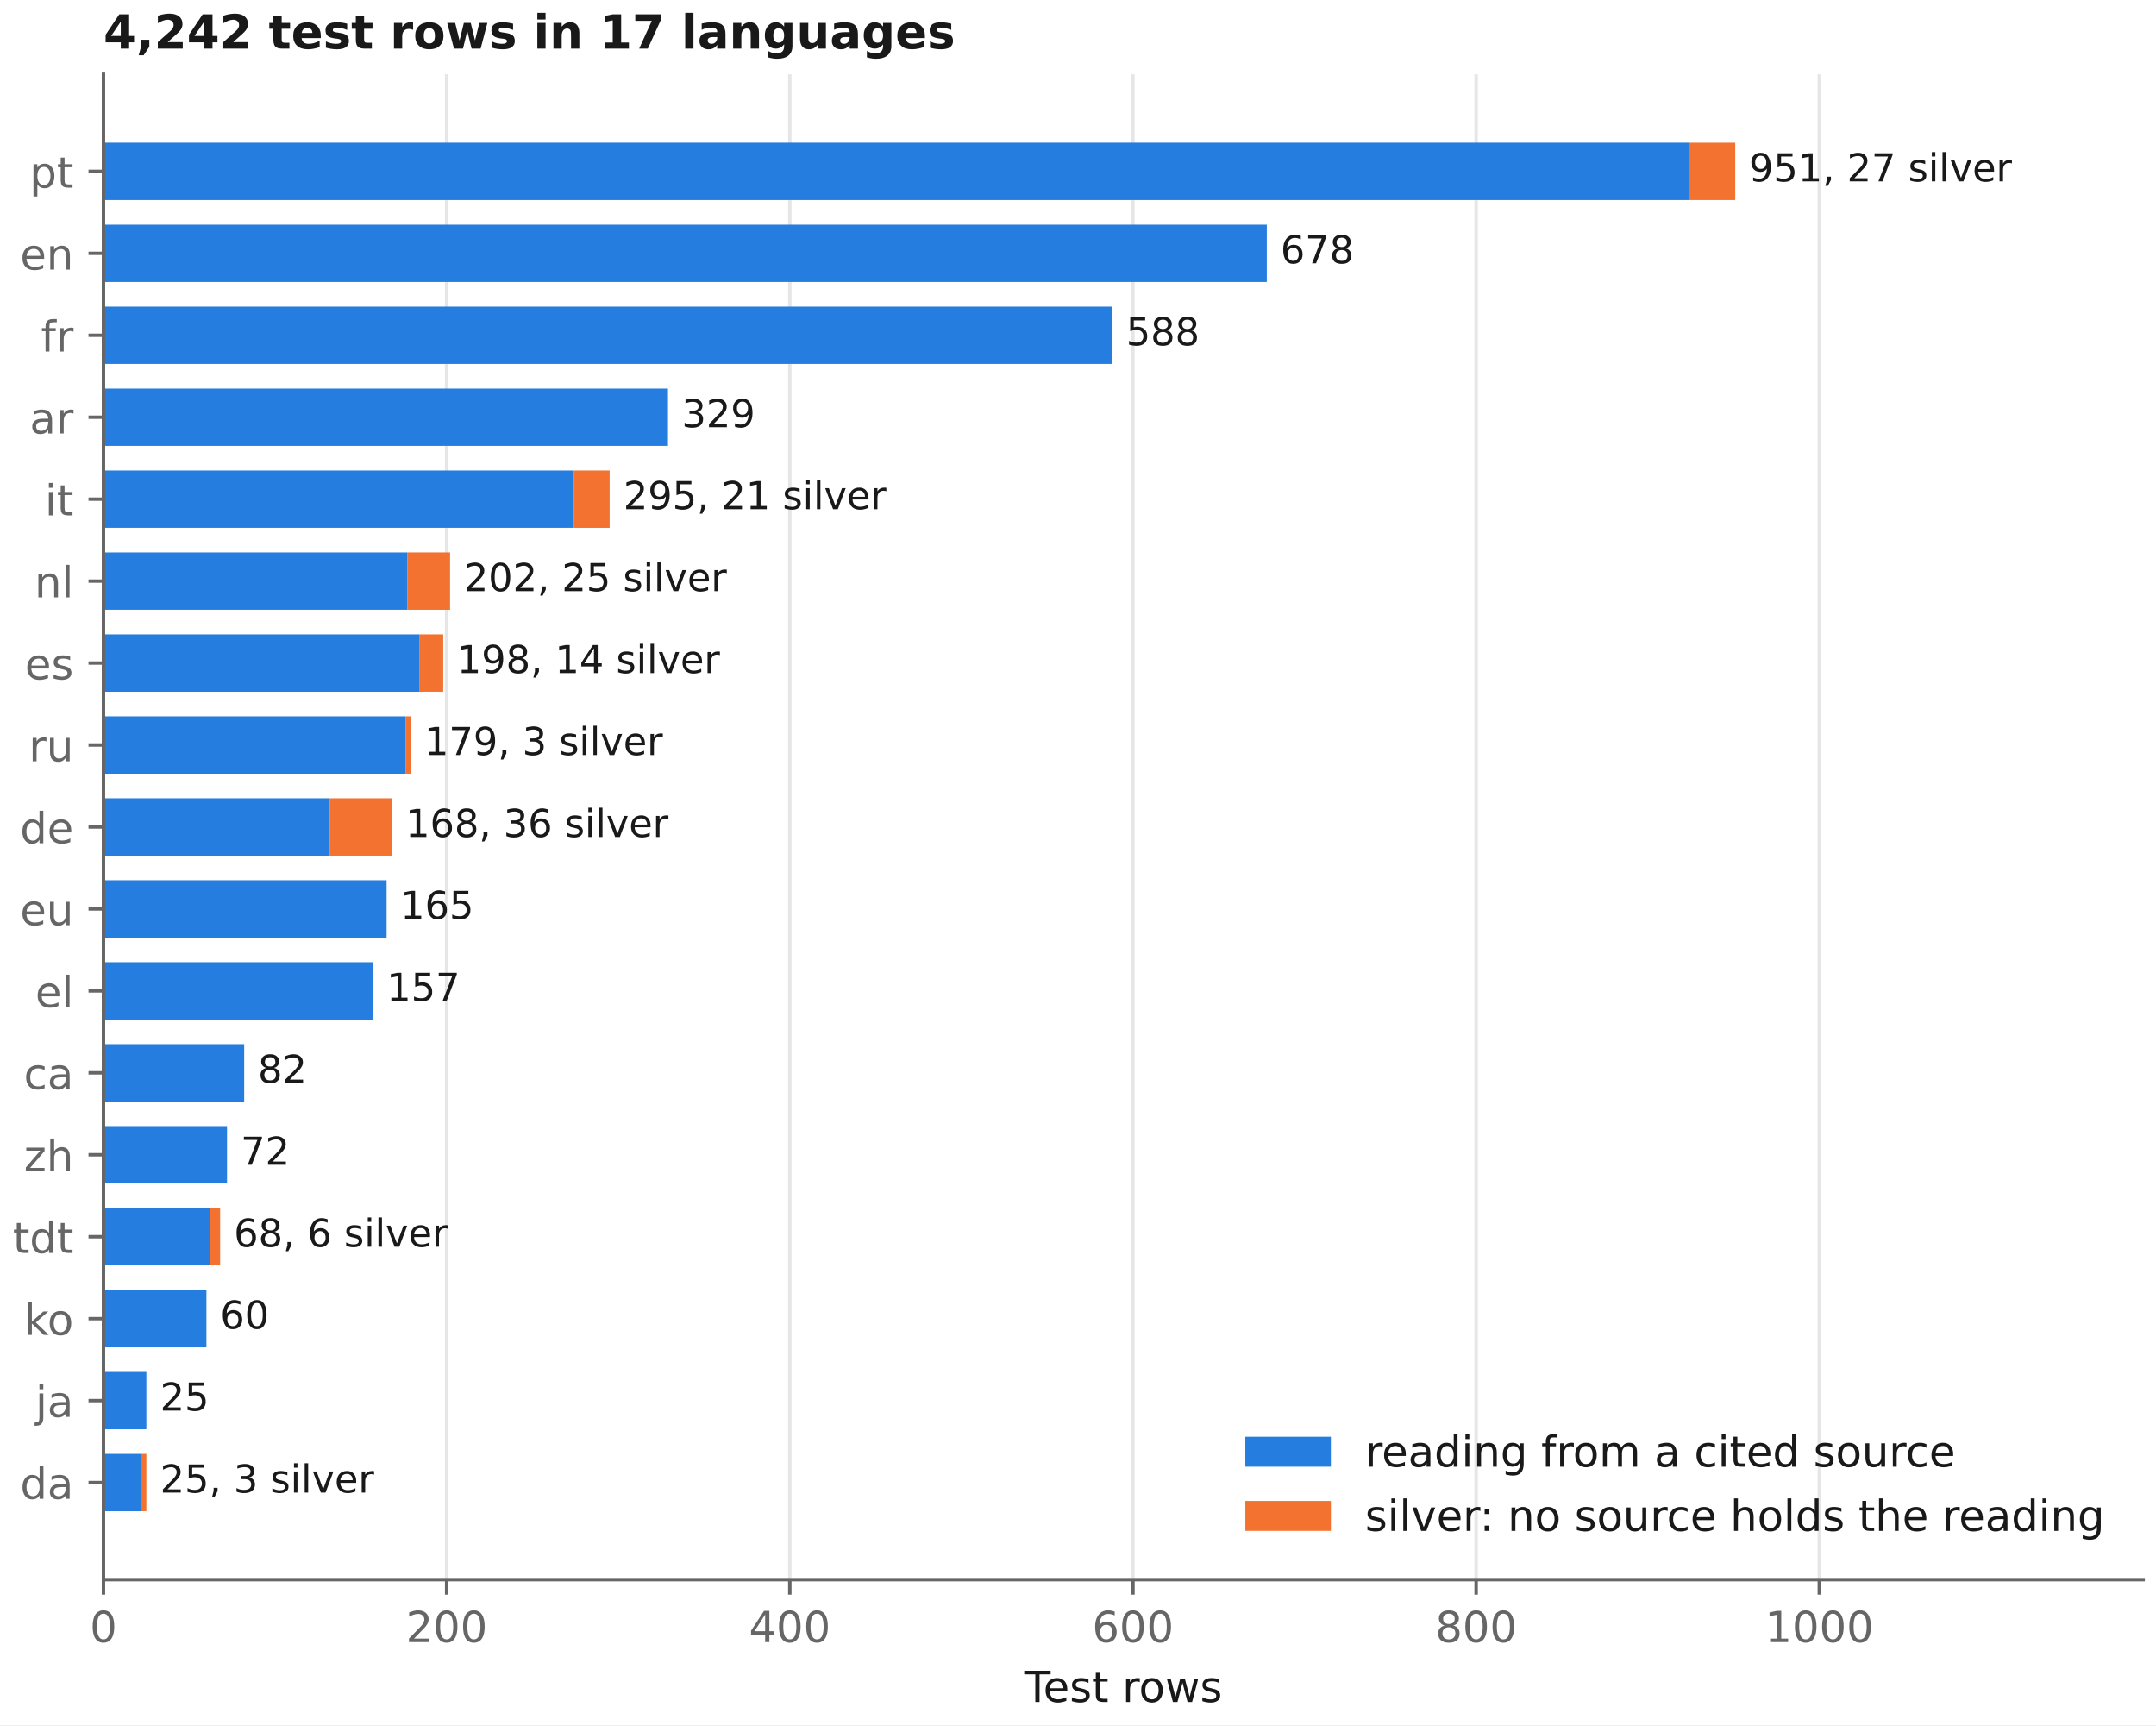
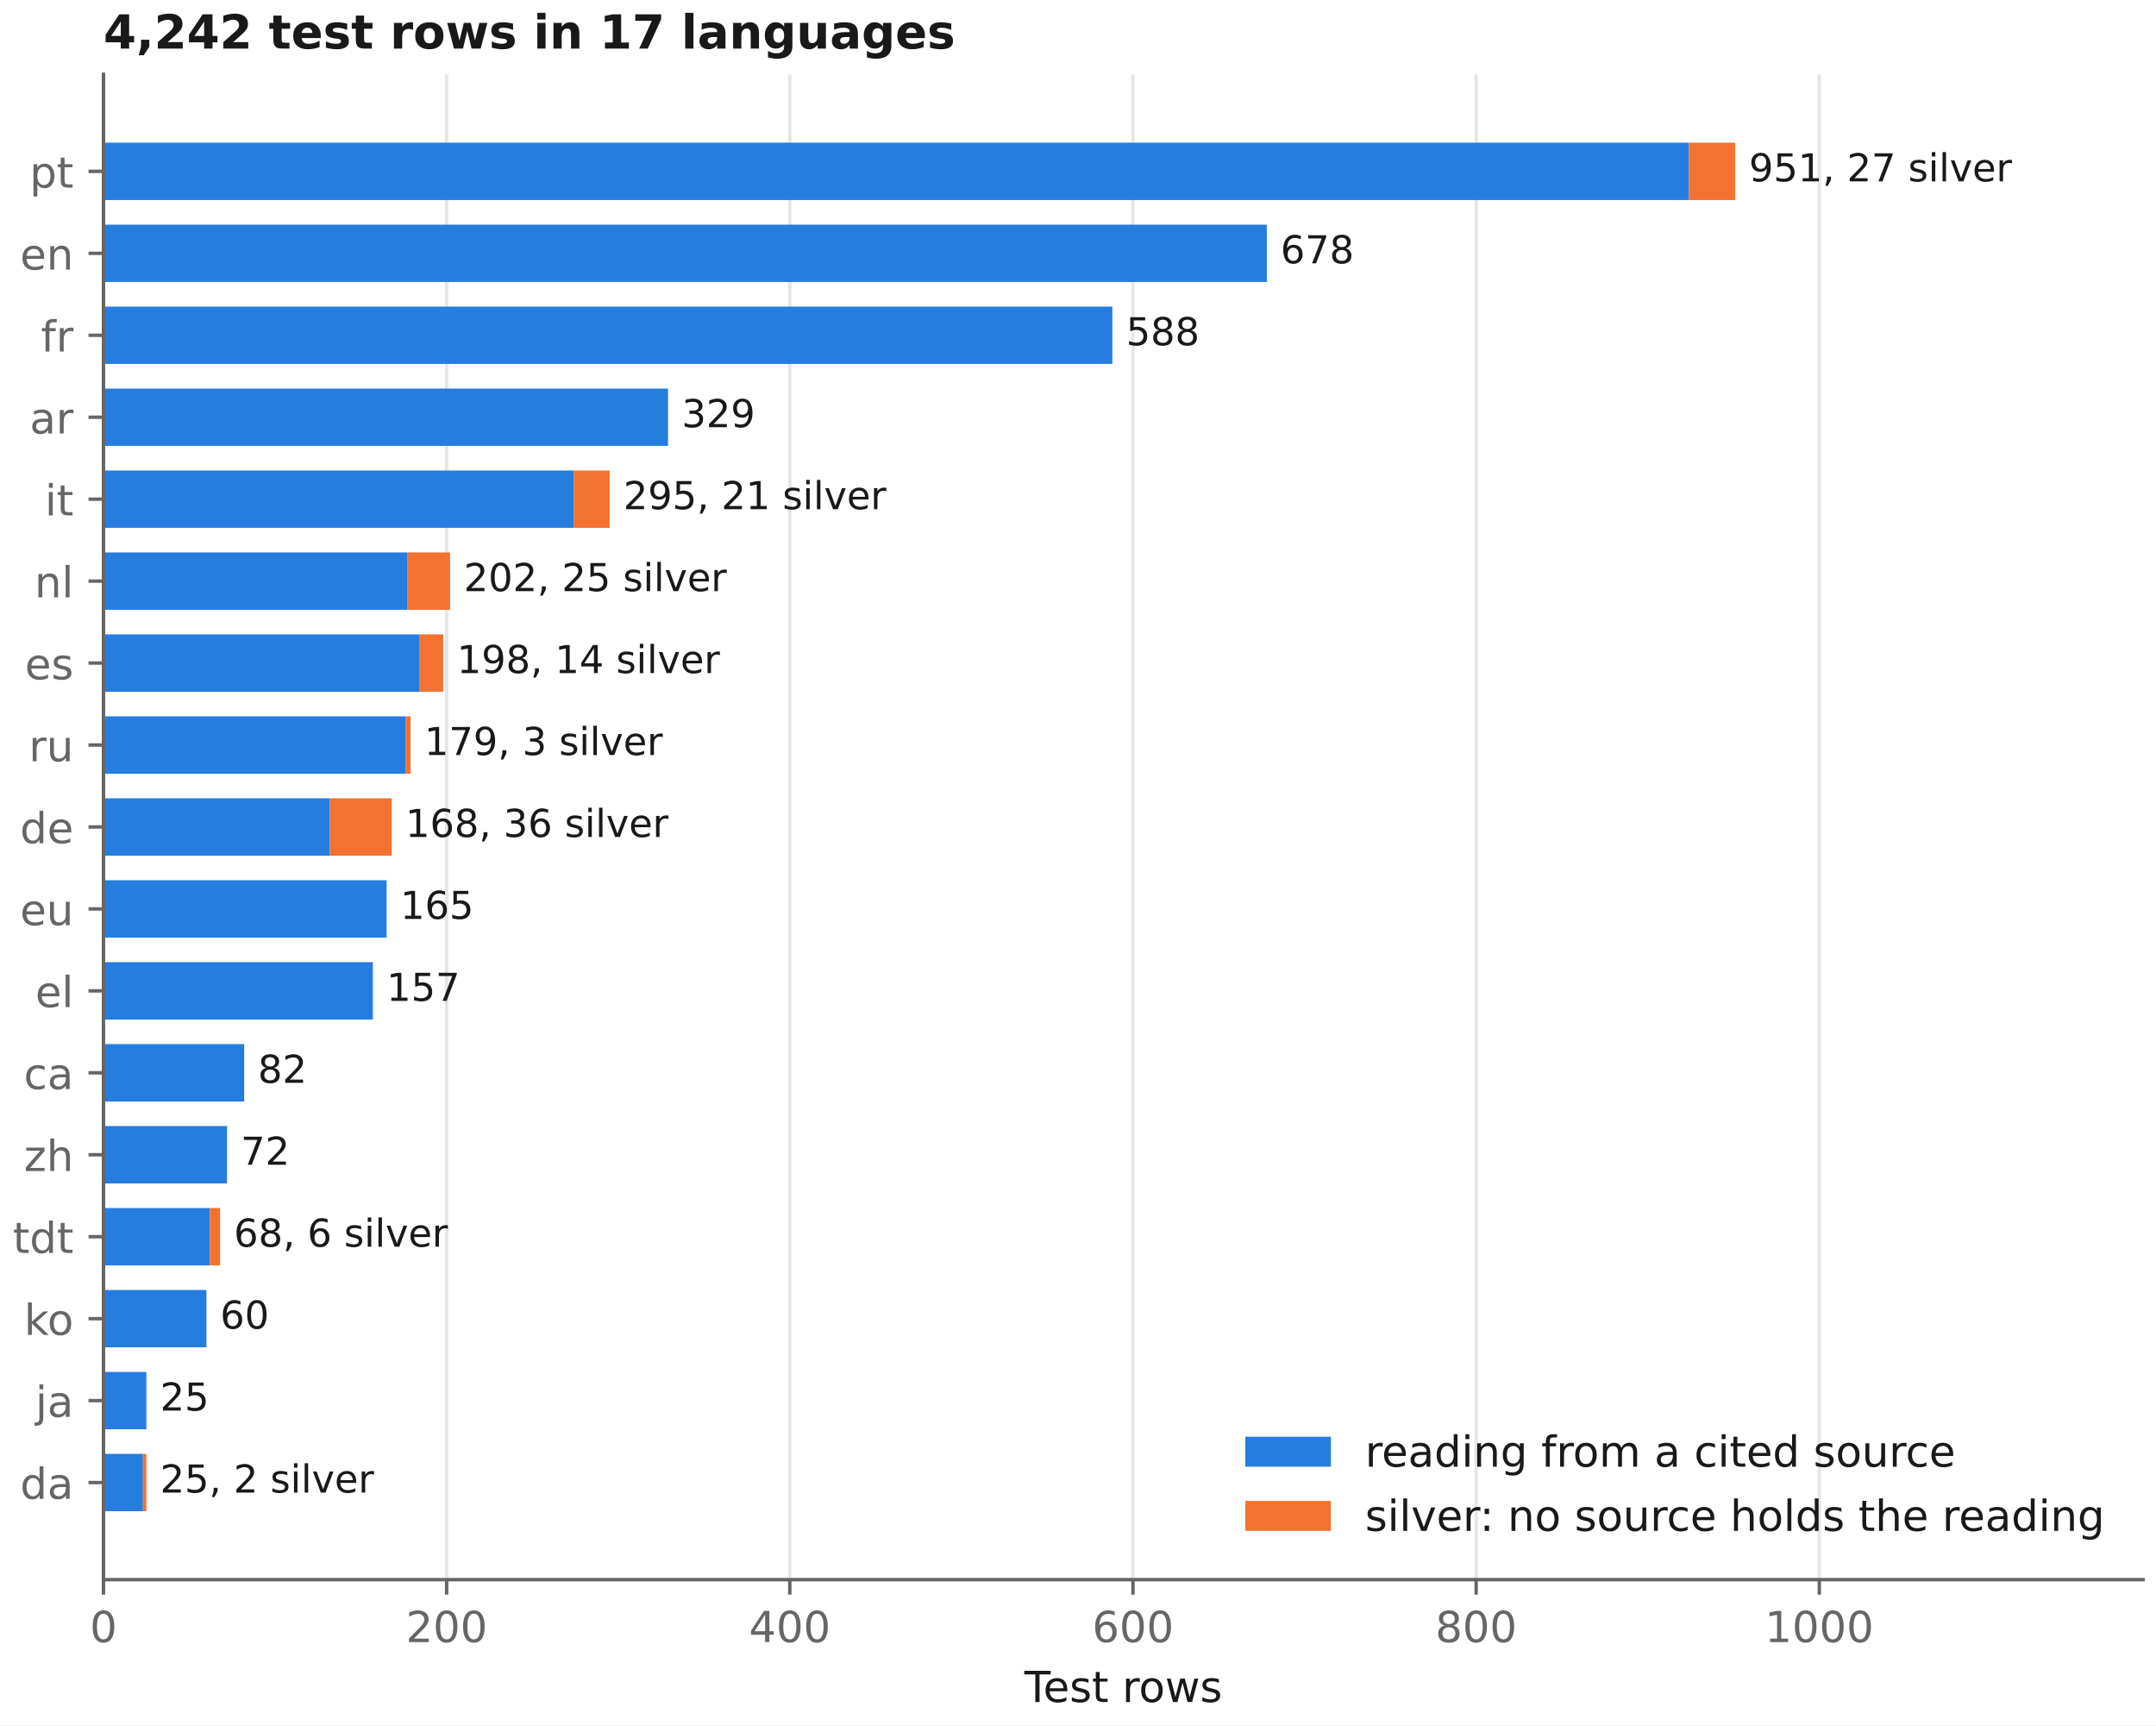
<svg xmlns="http://www.w3.org/2000/svg" xmlns:xlink="http://www.w3.org/1999/xlink" width="504pt" height="403.2pt" viewBox="0 0 504 403.2" version="1.1">
  <defs>
    <style type="text/css">*{stroke-linejoin: round; stroke-linecap: butt}</style>
  </defs>
  <g id="figure_1">
    <g id="patch_1">
      <path d="M 0 403.2  L 504 403.2  L 504 0  L 0 0  z " style="fill: #ffffff" />
    </g>
    <g id="axes_1">
      <g id="patch_2">
        <path d="M 24.189 369.2  L 501 369.2  L 501 17.359  L 24.189 17.359  z " style="fill: #ffffff" />
      </g>
      <g id="matplotlib.axis_1">
        <g id="xtick_1">
          <g id="line2d_1">
            <path d="M 24.189 369.2  L 24.189 17.359  " clip-path="url(#pc257450eb6)" style="fill: none; stroke: #e6e6e6; stroke-width: 0.8; stroke-linecap: square" />
          </g>
          <g id="line2d_2">
            <defs>
              <path id="m0db574f044" d="M 0 0  L 0 3.5  " style="stroke: #666666; stroke-width: 0.8" />
            </defs>
            <g>
              <use xlink:href="#m0db574f044" x="24.189" y="369.2" style="fill: #666666; stroke: #666666; stroke-width: 0.8" />
            </g>
          </g>
          <g id="text_1">
            <text style="font-size: 10px; font-family: 'DejaVu Sans', 'Bitstream Vera Sans', 'Computer Modern Sans Serif', 'Lucida Grande', 'Verdana', 'Geneva', 'Lucid', 'Arial', 'Helvetica', 'Avant Garde', sans-serif; text-anchor: middle; fill: #666666" x="24.189" y="383.797" transform="rotate(-0 24.1893 383.7974)">0</text>
          </g>
        </g>
        <g id="xtick_2">
          <g id="line2d_3">
            <path d="M 104.41 369.2  L 104.41 17.359  " clip-path="url(#pc257450eb6)" style="fill: none; stroke: #e6e6e6; stroke-width: 0.8; stroke-linecap: square" />
          </g>
          <g id="line2d_4">
            <g>
              <use xlink:href="#m0db574f044" x="104.41" y="369.2" style="fill: #666666; stroke: #666666; stroke-width: 0.8" />
            </g>
          </g>
          <g id="text_2">
            <text style="font-size: 10px; font-family: 'DejaVu Sans', 'Bitstream Vera Sans', 'Computer Modern Sans Serif', 'Lucida Grande', 'Verdana', 'Geneva', 'Lucid', 'Arial', 'Helvetica', 'Avant Garde', sans-serif; text-anchor: middle; fill: #666666" x="104.41" y="383.797" transform="rotate(-0 104.4098 383.7974)">200</text>
          </g>
        </g>
        <g id="xtick_3">
          <g id="line2d_5">
            <path d="M 184.63 369.2  L 184.63 17.359  " clip-path="url(#pc257450eb6)" style="fill: none; stroke: #e6e6e6; stroke-width: 0.8; stroke-linecap: square" />
          </g>
          <g id="line2d_6">
            <g>
              <use xlink:href="#m0db574f044" x="184.63" y="369.2" style="fill: #666666; stroke: #666666; stroke-width: 0.8" />
            </g>
          </g>
          <g id="text_3">
            <text style="font-size: 10px; font-family: 'DejaVu Sans', 'Bitstream Vera Sans', 'Computer Modern Sans Serif', 'Lucida Grande', 'Verdana', 'Geneva', 'Lucid', 'Arial', 'Helvetica', 'Avant Garde', sans-serif; text-anchor: middle; fill: #666666" x="184.63" y="383.797" transform="rotate(-0 184.6303 383.7974)">400</text>
          </g>
        </g>
        <g id="xtick_4">
          <g id="line2d_7">
            <path d="M 264.851 369.2  L 264.851 17.359  " clip-path="url(#pc257450eb6)" style="fill: none; stroke: #e6e6e6; stroke-width: 0.8; stroke-linecap: square" />
          </g>
          <g id="line2d_8">
            <g>
              <use xlink:href="#m0db574f044" x="264.851" y="369.2" style="fill: #666666; stroke: #666666; stroke-width: 0.8" />
            </g>
          </g>
          <g id="text_4">
            <text style="font-size: 10px; font-family: 'DejaVu Sans', 'Bitstream Vera Sans', 'Computer Modern Sans Serif', 'Lucida Grande', 'Verdana', 'Geneva', 'Lucid', 'Arial', 'Helvetica', 'Avant Garde', sans-serif; text-anchor: middle; fill: #666666" x="264.851" y="383.797" transform="rotate(-0 264.8507 383.7974)">600</text>
          </g>
        </g>
        <g id="xtick_5">
          <g id="line2d_9">
            <path d="M 345.071 369.2  L 345.071 17.359  " clip-path="url(#pc257450eb6)" style="fill: none; stroke: #e6e6e6; stroke-width: 0.8; stroke-linecap: square" />
          </g>
          <g id="line2d_10">
            <g>
              <use xlink:href="#m0db574f044" x="345.071" y="369.2" style="fill: #666666; stroke: #666666; stroke-width: 0.8" />
            </g>
          </g>
          <g id="text_5">
            <text style="font-size: 10px; font-family: 'DejaVu Sans', 'Bitstream Vera Sans', 'Computer Modern Sans Serif', 'Lucida Grande', 'Verdana', 'Geneva', 'Lucid', 'Arial', 'Helvetica', 'Avant Garde', sans-serif; text-anchor: middle; fill: #666666" x="345.071" y="383.797" transform="rotate(-0 345.0712 383.7974)">800</text>
          </g>
        </g>
        <g id="xtick_6">
          <g id="line2d_11">
            <path d="M 425.292 369.2  L 425.292 17.359  " clip-path="url(#pc257450eb6)" style="fill: none; stroke: #e6e6e6; stroke-width: 0.8; stroke-linecap: square" />
          </g>
          <g id="line2d_12">
            <g>
              <use xlink:href="#m0db574f044" x="425.292" y="369.2" style="fill: #666666; stroke: #666666; stroke-width: 0.8" />
            </g>
          </g>
          <g id="text_6">
            <text style="font-size: 10px; font-family: 'DejaVu Sans', 'Bitstream Vera Sans', 'Computer Modern Sans Serif', 'Lucida Grande', 'Verdana', 'Geneva', 'Lucid', 'Arial', 'Helvetica', 'Avant Garde', sans-serif; text-anchor: middle; fill: #666666" x="425.292" y="383.797" transform="rotate(-0 425.2917 383.7974)">1000</text>
          </g>
        </g>
        <g id="text_7">
          <text style="font-size: 10px; font-family: 'DejaVu Sans', 'Bitstream Vera Sans', 'Computer Modern Sans Serif', 'Lucida Grande', 'Verdana', 'Geneva', 'Lucid', 'Arial', 'Helvetica', 'Avant Garde', sans-serif; text-anchor: middle; fill: #191919" x="262.595" y="397.797" transform="rotate(-0 262.5945 397.7974)">Test rows</text>
        </g>
      </g>
      <g id="matplotlib.axis_2">
        <g id="ytick_1">
          <g id="line2d_13">
            <defs>
              <path id="m9a97e96fcf" d="M 0 0  L -3.5 0  " style="stroke: #666666; stroke-width: 0.8" />
            </defs>
            <g>
              <use xlink:href="#m9a97e96fcf" x="24.189" y="346.503" style="fill: #666666; stroke: #666666; stroke-width: 0.8" />
            </g>
          </g>
          <g id="text_8">
            <text style="font-size: 10px; font-family: 'DejaVu Sans', 'Bitstream Vera Sans', 'Computer Modern Sans Serif', 'Lucida Grande', 'Verdana', 'Geneva', 'Lucid', 'Arial', 'Helvetica', 'Avant Garde', sans-serif; text-anchor: end; fill: #666666" x="17.189" y="350.303" transform="rotate(-0 17.1893 350.3026)">da</text>
          </g>
        </g>
        <g id="ytick_2">
          <g id="line2d_14">
            <g>
              <use xlink:href="#m9a97e96fcf" x="24.189" y="327.35" style="fill: #666666; stroke: #666666; stroke-width: 0.8" />
            </g>
          </g>
          <g id="text_9">
            <text style="font-size: 10px; font-family: 'DejaVu Sans', 'Bitstream Vera Sans', 'Computer Modern Sans Serif', 'Lucida Grande', 'Verdana', 'Geneva', 'Lucid', 'Arial', 'Helvetica', 'Avant Garde', sans-serif; text-anchor: end; fill: #666666" x="17.189" y="331.15" transform="rotate(-0 17.1893 331.1496)">ja</text>
          </g>
        </g>
        <g id="ytick_3">
          <g id="line2d_15">
            <g>
              <use xlink:href="#m9a97e96fcf" x="24.189" y="308.197" style="fill: #666666; stroke: #666666; stroke-width: 0.8" />
            </g>
          </g>
          <g id="text_10">
            <text style="font-size: 10px; font-family: 'DejaVu Sans', 'Bitstream Vera Sans', 'Computer Modern Sans Serif', 'Lucida Grande', 'Verdana', 'Geneva', 'Lucid', 'Arial', 'Helvetica', 'Avant Garde', sans-serif; text-anchor: end; fill: #666666" x="17.189" y="311.997" transform="rotate(-0 17.1893 311.9966)">ko</text>
          </g>
        </g>
        <g id="ytick_4">
          <g id="line2d_16">
            <g>
              <use xlink:href="#m9a97e96fcf" x="24.189" y="289.044" style="fill: #666666; stroke: #666666; stroke-width: 0.8" />
            </g>
          </g>
          <g id="text_11">
            <text style="font-size: 10px; font-family: 'DejaVu Sans', 'Bitstream Vera Sans', 'Computer Modern Sans Serif', 'Lucida Grande', 'Verdana', 'Geneva', 'Lucid', 'Arial', 'Helvetica', 'Avant Garde', sans-serif; text-anchor: end; fill: #666666" x="17.189" y="292.844" transform="rotate(-0 17.1893 292.8435)">tdt</text>
          </g>
        </g>
        <g id="ytick_5">
          <g id="line2d_17">
            <g>
              <use xlink:href="#m9a97e96fcf" x="24.189" y="269.891" style="fill: #666666; stroke: #666666; stroke-width: 0.8" />
            </g>
          </g>
          <g id="text_12">
            <text style="font-size: 10px; font-family: 'DejaVu Sans', 'Bitstream Vera Sans', 'Computer Modern Sans Serif', 'Lucida Grande', 'Verdana', 'Geneva', 'Lucid', 'Arial', 'Helvetica', 'Avant Garde', sans-serif; text-anchor: end; fill: #666666" x="17.189" y="273.69" transform="rotate(-0 17.1893 273.6905)">zh</text>
          </g>
        </g>
        <g id="ytick_6">
          <g id="line2d_18">
            <g>
              <use xlink:href="#m9a97e96fcf" x="24.189" y="250.738" style="fill: #666666; stroke: #666666; stroke-width: 0.8" />
            </g>
          </g>
          <g id="text_13">
            <text style="font-size: 10px; font-family: 'DejaVu Sans', 'Bitstream Vera Sans', 'Computer Modern Sans Serif', 'Lucida Grande', 'Verdana', 'Geneva', 'Lucid', 'Arial', 'Helvetica', 'Avant Garde', sans-serif; text-anchor: end; fill: #666666" x="17.189" y="254.537" transform="rotate(-0 17.1893 254.5371)">ca</text>
          </g>
        </g>
        <g id="ytick_7">
          <g id="line2d_19">
            <g>
              <use xlink:href="#m9a97e96fcf" x="24.189" y="231.585" style="fill: #666666; stroke: #666666; stroke-width: 0.8" />
            </g>
          </g>
          <g id="text_14">
            <text style="font-size: 10px; font-family: 'DejaVu Sans', 'Bitstream Vera Sans', 'Computer Modern Sans Serif', 'Lucida Grande', 'Verdana', 'Geneva', 'Lucid', 'Arial', 'Helvetica', 'Avant Garde', sans-serif; text-anchor: end; fill: #666666" x="17.189" y="235.384" transform="rotate(-0 17.1893 235.3844)">el</text>
          </g>
        </g>
        <g id="ytick_8">
          <g id="line2d_20">
            <g>
              <use xlink:href="#m9a97e96fcf" x="24.189" y="212.432" style="fill: #666666; stroke: #666666; stroke-width: 0.8" />
            </g>
          </g>
          <g id="text_15">
            <text style="font-size: 10px; font-family: 'DejaVu Sans', 'Bitstream Vera Sans', 'Computer Modern Sans Serif', 'Lucida Grande', 'Verdana', 'Geneva', 'Lucid', 'Arial', 'Helvetica', 'Avant Garde', sans-serif; text-anchor: end; fill: #666666" x="17.189" y="216.231" transform="rotate(-0 17.1893 216.231)">eu</text>
          </g>
        </g>
        <g id="ytick_9">
          <g id="line2d_21">
            <g>
              <use xlink:href="#m9a97e96fcf" x="24.189" y="193.279" style="fill: #666666; stroke: #666666; stroke-width: 0.8" />
            </g>
          </g>
          <g id="text_16">
            <text style="font-size: 10px; font-family: 'DejaVu Sans', 'Bitstream Vera Sans', 'Computer Modern Sans Serif', 'Lucida Grande', 'Verdana', 'Geneva', 'Lucid', 'Arial', 'Helvetica', 'Avant Garde', sans-serif; text-anchor: end; fill: #666666" x="17.189" y="197.078" transform="rotate(-0 17.1893 197.0784)">de</text>
          </g>
        </g>
        <g id="ytick_10">
          <g id="line2d_22">
            <g>
              <use xlink:href="#m9a97e96fcf" x="24.189" y="174.126" style="fill: #666666; stroke: #666666; stroke-width: 0.8" />
            </g>
          </g>
          <g id="text_17">
            <text style="font-size: 10px; font-family: 'DejaVu Sans', 'Bitstream Vera Sans', 'Computer Modern Sans Serif', 'Lucida Grande', 'Verdana', 'Geneva', 'Lucid', 'Arial', 'Helvetica', 'Avant Garde', sans-serif; text-anchor: end; fill: #666666" x="17.189" y="177.925" transform="rotate(-0 17.1893 177.9249)">ru</text>
          </g>
        </g>
        <g id="ytick_11">
          <g id="line2d_23">
            <g>
              <use xlink:href="#m9a97e96fcf" x="24.189" y="154.973" style="fill: #666666; stroke: #666666; stroke-width: 0.8" />
            </g>
          </g>
          <g id="text_18">
            <text style="font-size: 10px; font-family: 'DejaVu Sans', 'Bitstream Vera Sans', 'Computer Modern Sans Serif', 'Lucida Grande', 'Verdana', 'Geneva', 'Lucid', 'Arial', 'Helvetica', 'Avant Garde', sans-serif; text-anchor: end; fill: #666666" x="17.189" y="158.772" transform="rotate(-0 17.1893 158.7719)">es</text>
          </g>
        </g>
        <g id="ytick_12">
          <g id="line2d_24">
            <g>
              <use xlink:href="#m9a97e96fcf" x="24.189" y="135.82" style="fill: #666666; stroke: #666666; stroke-width: 0.8" />
            </g>
          </g>
          <g id="text_19">
            <text style="font-size: 10px; font-family: 'DejaVu Sans', 'Bitstream Vera Sans', 'Computer Modern Sans Serif', 'Lucida Grande', 'Verdana', 'Geneva', 'Lucid', 'Arial', 'Helvetica', 'Avant Garde', sans-serif; text-anchor: end; fill: #666666" x="17.189" y="139.619" transform="rotate(-0 17.1893 139.6193)">nl</text>
          </g>
        </g>
        <g id="ytick_13">
          <g id="line2d_25">
            <g>
              <use xlink:href="#m9a97e96fcf" x="24.189" y="116.667" style="fill: #666666; stroke: #666666; stroke-width: 0.8" />
            </g>
          </g>
          <g id="text_20">
            <text style="font-size: 10px; font-family: 'DejaVu Sans', 'Bitstream Vera Sans', 'Computer Modern Sans Serif', 'Lucida Grande', 'Verdana', 'Geneva', 'Lucid', 'Arial', 'Helvetica', 'Avant Garde', sans-serif; text-anchor: end; fill: #666666" x="17.189" y="120.466" transform="rotate(-0 17.1893 120.4662)">it</text>
          </g>
        </g>
        <g id="ytick_14">
          <g id="line2d_26">
            <g>
              <use xlink:href="#m9a97e96fcf" x="24.189" y="97.514" style="fill: #666666; stroke: #666666; stroke-width: 0.8" />
            </g>
          </g>
          <g id="text_21">
            <text style="font-size: 10px; font-family: 'DejaVu Sans', 'Bitstream Vera Sans', 'Computer Modern Sans Serif', 'Lucida Grande', 'Verdana', 'Geneva', 'Lucid', 'Arial', 'Helvetica', 'Avant Garde', sans-serif; text-anchor: end; fill: #666666" x="17.189" y="101.313" transform="rotate(-0 17.1893 101.3128)">ar</text>
          </g>
        </g>
        <g id="ytick_15">
          <g id="line2d_27">
            <g>
              <use xlink:href="#m9a97e96fcf" x="24.189" y="78.361" style="fill: #666666; stroke: #666666; stroke-width: 0.8" />
            </g>
          </g>
          <g id="text_22">
            <text style="font-size: 10px; font-family: 'DejaVu Sans', 'Bitstream Vera Sans', 'Computer Modern Sans Serif', 'Lucida Grande', 'Verdana', 'Geneva', 'Lucid', 'Arial', 'Helvetica', 'Avant Garde', sans-serif; text-anchor: end; fill: #666666" x="17.189" y="82.16" transform="rotate(-0 17.1893 82.16015)">fr</text>
          </g>
        </g>
        <g id="ytick_16">
          <g id="line2d_28">
            <g>
              <use xlink:href="#m9a97e96fcf" x="24.189" y="59.208" style="fill: #666666; stroke: #666666; stroke-width: 0.8" />
            </g>
          </g>
          <g id="text_23">
            <text style="font-size: 10px; font-family: 'DejaVu Sans', 'Bitstream Vera Sans', 'Computer Modern Sans Serif', 'Lucida Grande', 'Verdana', 'Geneva', 'Lucid', 'Arial', 'Helvetica', 'Avant Garde', sans-serif; text-anchor: end; fill: #666666" x="17.189" y="63.007" transform="rotate(-0 17.1893 63.00673)">en</text>
          </g>
        </g>
        <g id="ytick_17">
          <g id="line2d_29">
            <g>
              <use xlink:href="#m9a97e96fcf" x="24.189" y="40.055" style="fill: #666666; stroke: #666666; stroke-width: 0.8" />
            </g>
          </g>
          <g id="text_24">
            <text style="font-size: 10px; font-family: 'DejaVu Sans', 'Bitstream Vera Sans', 'Computer Modern Sans Serif', 'Lucida Grande', 'Verdana', 'Geneva', 'Lucid', 'Arial', 'Helvetica', 'Avant Garde', sans-serif; text-anchor: end; fill: #666666" x="17.189" y="43.854" transform="rotate(-0 17.1893 43.8537)">pt</text>
          </g>
        </g>
      </g>
      <g id="patch_3">
-         <path d="M 24.189 353.207  L 33.014 353.207  L 33.014 339.8  L 24.189 339.8  z " clip-path="url(#pc257450eb6)" style="fill: #257de0" />
+         <path d="M 24.189 353.207  L 33.415 353.207  L 33.415 339.8  L 24.189 339.8  z " clip-path="url(#pc257450eb6)" style="fill: #257de0" />
      </g>
      <g id="patch_4">
        <path d="M 24.189 334.054  L 34.217 334.054  L 34.217 320.647  L 24.189 320.647  z " clip-path="url(#pc257450eb6)" style="fill: #257de0" />
      </g>
      <g id="patch_5">
        <path d="M 24.189 314.901  L 48.255 314.901  L 48.255 301.494  L 24.189 301.494  z " clip-path="url(#pc257450eb6)" style="fill: #257de0" />
      </g>
      <g id="patch_6">
        <path d="M 24.189 295.748  L 49.058 295.748  L 49.058 282.341  L 24.189 282.341  z " clip-path="url(#pc257450eb6)" style="fill: #257de0" />
      </g>
      <g id="patch_7">
        <path d="M 24.189 276.595  L 53.069 276.595  L 53.069 263.188  L 24.189 263.188  z " clip-path="url(#pc257450eb6)" style="fill: #257de0" />
      </g>
      <g id="patch_8">
        <path d="M 24.189 257.442  L 57.08 257.442  L 57.08 244.035  L 24.189 244.035  z " clip-path="url(#pc257450eb6)" style="fill: #257de0" />
      </g>
      <g id="patch_9">
        <path d="M 24.189 238.289  L 87.162 238.289  L 87.162 224.882  L 24.189 224.882  z " clip-path="url(#pc257450eb6)" style="fill: #257de0" />
      </g>
      <g id="patch_10">
        <path d="M 24.189 219.136  L 90.371 219.136  L 90.371 205.729  L 24.189 205.729  z " clip-path="url(#pc257450eb6)" style="fill: #257de0" />
      </g>
      <g id="patch_11">
        <path d="M 24.189 199.983  L 77.135 199.983  L 77.135 186.576  L 24.189 186.576  z " clip-path="url(#pc257450eb6)" style="fill: #257de0" />
      </g>
      <g id="patch_12">
        <path d="M 24.189 180.83  L 94.783 180.83  L 94.783 167.423  L 24.189 167.423  z " clip-path="url(#pc257450eb6)" style="fill: #257de0" />
      </g>
      <g id="patch_13">
        <path d="M 24.189 161.677  L 97.992 161.677  L 97.992 148.27  L 24.189 148.27  z " clip-path="url(#pc257450eb6)" style="fill: #257de0" />
      </g>
      <g id="patch_14">
        <path d="M 24.189 142.524  L 95.184 142.524  L 95.184 129.116  L 24.189 129.116  z " clip-path="url(#pc257450eb6)" style="fill: #257de0" />
      </g>
      <g id="patch_15">
        <path d="M 24.189 123.371  L 134.091 123.371  L 134.091 109.963  L 24.189 109.963  z " clip-path="url(#pc257450eb6)" style="fill: #257de0" />
      </g>
      <g id="patch_16">
        <path d="M 24.189 104.218  L 156.152 104.218  L 156.152 90.81  L 24.189 90.81  z " clip-path="url(#pc257450eb6)" style="fill: #257de0" />
      </g>
      <g id="patch_17">
        <path d="M 24.189 85.064  L 260.038 85.064  L 260.038 71.657  L 24.189 71.657  z " clip-path="url(#pc257450eb6)" style="fill: #257de0" />
      </g>
      <g id="patch_18">
        <path d="M 24.189 65.911  L 296.137 65.911  L 296.137 52.504  L 24.189 52.504  z " clip-path="url(#pc257450eb6)" style="fill: #257de0" />
      </g>
      <g id="patch_19">
        <path d="M 24.189 46.758  L 394.808 46.758  L 394.808 33.351  L 24.189 33.351  z " clip-path="url(#pc257450eb6)" style="fill: #257de0" />
      </g>
      <g id="patch_20">
-         <path d="M 33.014 353.207  L 34.217 353.207  L 34.217 339.8  L 33.014 339.8  z " clip-path="url(#pc257450eb6)" style="fill: #f47230" />
+         <path d="M 33.415 353.207  L 34.217 353.207  L 34.217 339.8  L 33.415 339.8  z " clip-path="url(#pc257450eb6)" style="fill: #f47230" />
      </g>
      <g id="patch_21">
        <path d="M 34.217 334.054  L 34.217 334.054  L 34.217 320.647  L 34.217 320.647  z " clip-path="url(#pc257450eb6)" style="fill: #f47230" />
      </g>
      <g id="patch_22">
        <path d="M 48.255 314.901  L 48.255 314.901  L 48.255 301.494  L 48.255 301.494  z " clip-path="url(#pc257450eb6)" style="fill: #f47230" />
      </g>
      <g id="patch_23">
        <path d="M 49.058 295.748  L 51.464 295.748  L 51.464 282.341  L 49.058 282.341  z " clip-path="url(#pc257450eb6)" style="fill: #f47230" />
      </g>
      <g id="patch_24">
        <path d="M 53.069 276.595  L 53.069 276.595  L 53.069 263.188  L 53.069 263.188  z " clip-path="url(#pc257450eb6)" style="fill: #f47230" />
      </g>
      <g id="patch_25">
        <path d="M 57.08 257.442  L 57.08 257.442  L 57.08 244.035  L 57.08 244.035  z " clip-path="url(#pc257450eb6)" style="fill: #f47230" />
      </g>
      <g id="patch_26">
        <path d="M 87.162 238.289  L 87.162 238.289  L 87.162 224.882  L 87.162 224.882  z " clip-path="url(#pc257450eb6)" style="fill: #f47230" />
      </g>
      <g id="patch_27">
        <path d="M 90.371 219.136  L 90.371 219.136  L 90.371 205.729  L 90.371 205.729  z " clip-path="url(#pc257450eb6)" style="fill: #f47230" />
      </g>
      <g id="patch_28">
        <path d="M 77.135 199.983  L 91.575 199.983  L 91.575 186.576  L 77.135 186.576  z " clip-path="url(#pc257450eb6)" style="fill: #f47230" />
      </g>
      <g id="patch_29">
        <path d="M 94.783 180.83  L 95.987 180.83  L 95.987 167.423  L 94.783 167.423  z " clip-path="url(#pc257450eb6)" style="fill: #f47230" />
      </g>
      <g id="patch_30">
        <path d="M 97.992 161.677  L 103.608 161.677  L 103.608 148.27  L 97.992 148.27  z " clip-path="url(#pc257450eb6)" style="fill: #f47230" />
      </g>
      <g id="patch_31">
        <path d="M 95.184 142.524  L 105.212 142.524  L 105.212 129.116  L 95.184 129.116  z " clip-path="url(#pc257450eb6)" style="fill: #f47230" />
      </g>
      <g id="patch_32">
        <path d="M 134.091 123.371  L 142.515 123.371  L 142.515 109.963  L 134.091 109.963  z " clip-path="url(#pc257450eb6)" style="fill: #f47230" />
      </g>
      <g id="patch_33">
        <path d="M 156.152 104.218  L 156.152 104.218  L 156.152 90.81  L 156.152 90.81  z " clip-path="url(#pc257450eb6)" style="fill: #f47230" />
      </g>
      <g id="patch_34">
        <path d="M 260.038 85.064  L 260.038 85.064  L 260.038 71.657  L 260.038 71.657  z " clip-path="url(#pc257450eb6)" style="fill: #f47230" />
      </g>
      <g id="patch_35">
        <path d="M 296.137 65.911  L 296.137 65.911  L 296.137 52.504  L 296.137 52.504  z " clip-path="url(#pc257450eb6)" style="fill: #f47230" />
      </g>
      <g id="patch_36">
        <path d="M 394.808 46.758  L 405.638 46.758  L 405.638 33.351  L 394.808 33.351  z " clip-path="url(#pc257450eb6)" style="fill: #f47230" />
      </g>
      <g id="patch_37">
        <path d="M 24.189 369.2  L 24.189 17.359  " style="fill: none; stroke: #666666; stroke-width: 0.8; stroke-linejoin: miter; stroke-linecap: square" />
      </g>
      <g id="patch_38">
        <path d="M 24.189 369.2  L 501 369.2  " style="fill: none; stroke: #666666; stroke-width: 0.8; stroke-linejoin: miter; stroke-linecap: square" />
      </g>
      <g id="text_25">
-         <text style="font-size: 9px; font-family: 'DejaVu Sans', 'Bitstream Vera Sans', 'Computer Modern Sans Serif', 'Lucida Grande', 'Verdana', 'Geneva', 'Lucid', 'Arial', 'Helvetica', 'Avant Garde', sans-serif; text-anchor: start; fill: #191919" x="37.426" y="348.842" transform="rotate(-0 37.42568 348.8417)">25, 3 silver</text>
+         <text style="font-size: 9px; font-family: 'DejaVu Sans', 'Bitstream Vera Sans', 'Computer Modern Sans Serif', 'Lucida Grande', 'Verdana', 'Geneva', 'Lucid', 'Arial', 'Helvetica', 'Avant Garde', sans-serif; text-anchor: start; fill: #191919" x="37.426" y="348.842" transform="rotate(-0 37.42568 348.8417)">25, 2 silver</text>
      </g>
      <g id="text_26">
        <text style="font-size: 9px; font-family: 'DejaVu Sans', 'Bitstream Vera Sans', 'Computer Modern Sans Serif', 'Lucida Grande', 'Verdana', 'Geneva', 'Lucid', 'Arial', 'Helvetica', 'Avant Garde', sans-serif; text-anchor: start; fill: #191919" x="37.426" y="329.688" transform="rotate(-0 37.42568 329.6883)">25</text>
      </g>
      <g id="text_27">
        <text style="font-size: 9px; font-family: 'DejaVu Sans', 'Bitstream Vera Sans', 'Computer Modern Sans Serif', 'Lucida Grande', 'Verdana', 'Geneva', 'Lucid', 'Arial', 'Helvetica', 'Avant Garde', sans-serif; text-anchor: start; fill: #191919" x="51.464" y="310.535" transform="rotate(-0 51.46426 310.5352)">60</text>
      </g>
      <g id="text_28">
        <text style="font-size: 9px; font-family: 'DejaVu Sans', 'Bitstream Vera Sans', 'Computer Modern Sans Serif', 'Lucida Grande', 'Verdana', 'Geneva', 'Lucid', 'Arial', 'Helvetica', 'Avant Garde', sans-serif; text-anchor: start; fill: #191919" x="54.673" y="291.383" transform="rotate(-0 54.67308 291.3826)">68, 6 silver</text>
      </g>
      <g id="text_29">
        <text style="font-size: 9px; font-family: 'DejaVu Sans', 'Bitstream Vera Sans', 'Computer Modern Sans Serif', 'Lucida Grande', 'Verdana', 'Geneva', 'Lucid', 'Arial', 'Helvetica', 'Avant Garde', sans-serif; text-anchor: start; fill: #191919" x="56.277" y="272.229" transform="rotate(-0 56.27749 272.2292)">72</text>
      </g>
      <g id="text_30">
        <text style="font-size: 9px; font-family: 'DejaVu Sans', 'Bitstream Vera Sans', 'Computer Modern Sans Serif', 'Lucida Grande', 'Verdana', 'Geneva', 'Lucid', 'Arial', 'Helvetica', 'Avant Garde', sans-serif; text-anchor: start; fill: #191919" x="60.289" y="253.076" transform="rotate(-0 60.28852 253.0761)">82</text>
      </g>
      <g id="text_31">
        <text style="font-size: 9px; font-family: 'DejaVu Sans', 'Bitstream Vera Sans', 'Computer Modern Sans Serif', 'Lucida Grande', 'Verdana', 'Geneva', 'Lucid', 'Arial', 'Helvetica', 'Avant Garde', sans-serif; text-anchor: start; fill: #191919" x="90.371" y="233.923" transform="rotate(-0 90.3712 233.9231)">157</text>
      </g>
      <g id="text_32">
        <text style="font-size: 9px; font-family: 'DejaVu Sans', 'Bitstream Vera Sans', 'Computer Modern Sans Serif', 'Lucida Grande', 'Verdana', 'Geneva', 'Lucid', 'Arial', 'Helvetica', 'Avant Garde', sans-serif; text-anchor: start; fill: #191919" x="93.58" y="214.77" transform="rotate(-0 93.58002 214.7701)">165</text>
      </g>
      <g id="text_33">
        <text style="font-size: 9px; font-family: 'DejaVu Sans', 'Bitstream Vera Sans', 'Computer Modern Sans Serif', 'Lucida Grande', 'Verdana', 'Geneva', 'Lucid', 'Arial', 'Helvetica', 'Avant Garde', sans-serif; text-anchor: start; fill: #191919" x="94.783" y="195.617" transform="rotate(-0 94.78332 195.6174)">168, 36 silver</text>
      </g>
      <g id="text_34">
        <text style="font-size: 9px; font-family: 'DejaVu Sans', 'Bitstream Vera Sans', 'Computer Modern Sans Serif', 'Lucida Grande', 'Verdana', 'Geneva', 'Lucid', 'Arial', 'Helvetica', 'Avant Garde', sans-serif; text-anchor: start; fill: #191919" x="99.195" y="176.464" transform="rotate(-0 99.19545 176.4643)">179, 3 silver</text>
      </g>
      <g id="text_35">
        <text style="font-size: 9px; font-family: 'DejaVu Sans', 'Bitstream Vera Sans', 'Computer Modern Sans Serif', 'Lucida Grande', 'Verdana', 'Geneva', 'Lucid', 'Arial', 'Helvetica', 'Avant Garde', sans-serif; text-anchor: start; fill: #191919" x="106.816" y="157.311" transform="rotate(-0 106.8164 157.3113)">198, 14 silver</text>
      </g>
      <g id="text_36">
        <text style="font-size: 9px; font-family: 'DejaVu Sans', 'Bitstream Vera Sans', 'Computer Modern Sans Serif', 'Lucida Grande', 'Verdana', 'Geneva', 'Lucid', 'Arial', 'Helvetica', 'Avant Garde', sans-serif; text-anchor: start; fill: #191919" x="108.421" y="138.158" transform="rotate(-0 108.4208 138.1583)">202, 25 silver</text>
      </g>
      <g id="text_37">
        <text style="font-size: 9px; font-family: 'DejaVu Sans', 'Bitstream Vera Sans', 'Computer Modern Sans Serif', 'Lucida Grande', 'Verdana', 'Geneva', 'Lucid', 'Arial', 'Helvetica', 'Avant Garde', sans-serif; text-anchor: start; fill: #191919" x="145.723" y="119.005" transform="rotate(-0 145.7233 119.0052)">295, 21 silver</text>
      </g>
      <g id="text_38">
        <text style="font-size: 9px; font-family: 'DejaVu Sans', 'Bitstream Vera Sans', 'Computer Modern Sans Serif', 'Lucida Grande', 'Verdana', 'Geneva', 'Lucid', 'Arial', 'Helvetica', 'Avant Garde', sans-serif; text-anchor: start; fill: #191919" x="159.361" y="99.852" transform="rotate(-0 159.3608 99.85186)">329</text>
      </g>
      <g id="text_39">
        <text style="font-size: 9px; font-family: 'DejaVu Sans', 'Bitstream Vera Sans', 'Computer Modern Sans Serif', 'Lucida Grande', 'Verdana', 'Geneva', 'Lucid', 'Arial', 'Helvetica', 'Avant Garde', sans-serif; text-anchor: start; fill: #191919" x="263.246" y="80.699" transform="rotate(-0 263.2463 80.69883)">588</text>
      </g>
      <g id="text_40">
        <text style="font-size: 9px; font-family: 'DejaVu Sans', 'Bitstream Vera Sans', 'Computer Modern Sans Serif', 'Lucida Grande', 'Verdana', 'Geneva', 'Lucid', 'Arial', 'Helvetica', 'Avant Garde', sans-serif; text-anchor: start; fill: #191919" x="299.346" y="61.546" transform="rotate(-0 299.3455 61.54579)">678</text>
      </g>
      <g id="text_41">
        <text style="font-size: 9px; font-family: 'DejaVu Sans', 'Bitstream Vera Sans', 'Computer Modern Sans Serif', 'Lucida Grande', 'Verdana', 'Geneva', 'Lucid', 'Arial', 'Helvetica', 'Avant Garde', sans-serif; text-anchor: start; fill: #191919" x="408.846" y="42.393" transform="rotate(-0 408.8465 42.39311)">951, 27 silver</text>
      </g>
      <g id="text_42">
        <text style="font-weight: 700; font-size: 11px; font-family: 'DejaVu Sans', 'Bitstream Vera Sans', 'Computer Modern Sans Serif', 'Lucida Grande', 'Verdana', 'Geneva', 'Lucid', 'Arial', 'Helvetica', 'Avant Garde', sans-serif; text-anchor: start; fill: #191919" x="24.189" y="11.359" transform="rotate(-0 24.1893 11.35852)">4,242 test rows in 17 languages</text>
      </g>
      <g id="legend_1">
        <g id="patch_39">
          <path d="M 291.115 342.797  L 311.115 342.797  L 311.115 335.797  L 291.115 335.797  z " style="fill: #257de0" />
        </g>
        <g id="text_43">
          <text style="font-size: 10px; font-family: 'DejaVu Sans', 'Bitstream Vera Sans', 'Computer Modern Sans Serif', 'Lucida Grande', 'Verdana', 'Geneva', 'Lucid', 'Arial', 'Helvetica', 'Avant Garde', sans-serif; text-anchor: start; fill: #191919" x="319.115" y="342.797" transform="rotate(-0 319.1154 342.7966)">reading from a cited source</text>
        </g>
        <g id="patch_40">
          <path d="M 291.115 357.797  L 311.115 357.797  L 311.115 350.797  L 291.115 350.797  z " style="fill: #f47230" />
        </g>
        <g id="text_44">
          <text style="font-size: 10px; font-family: 'DejaVu Sans', 'Bitstream Vera Sans', 'Computer Modern Sans Serif', 'Lucida Grande', 'Verdana', 'Geneva', 'Lucid', 'Arial', 'Helvetica', 'Avant Garde', sans-serif; text-anchor: start; fill: #191919" x="319.115" y="357.797" transform="rotate(-0 319.1154 357.7974)">silver: no source holds the reading</text>
        </g>
      </g>
    </g>
  </g>
  <defs>
    <clipPath id="pc257450eb6">
      <rect x="24.189" y="17.359" width="476.81" height="351.841" />
    </clipPath>
  </defs>
</svg>
